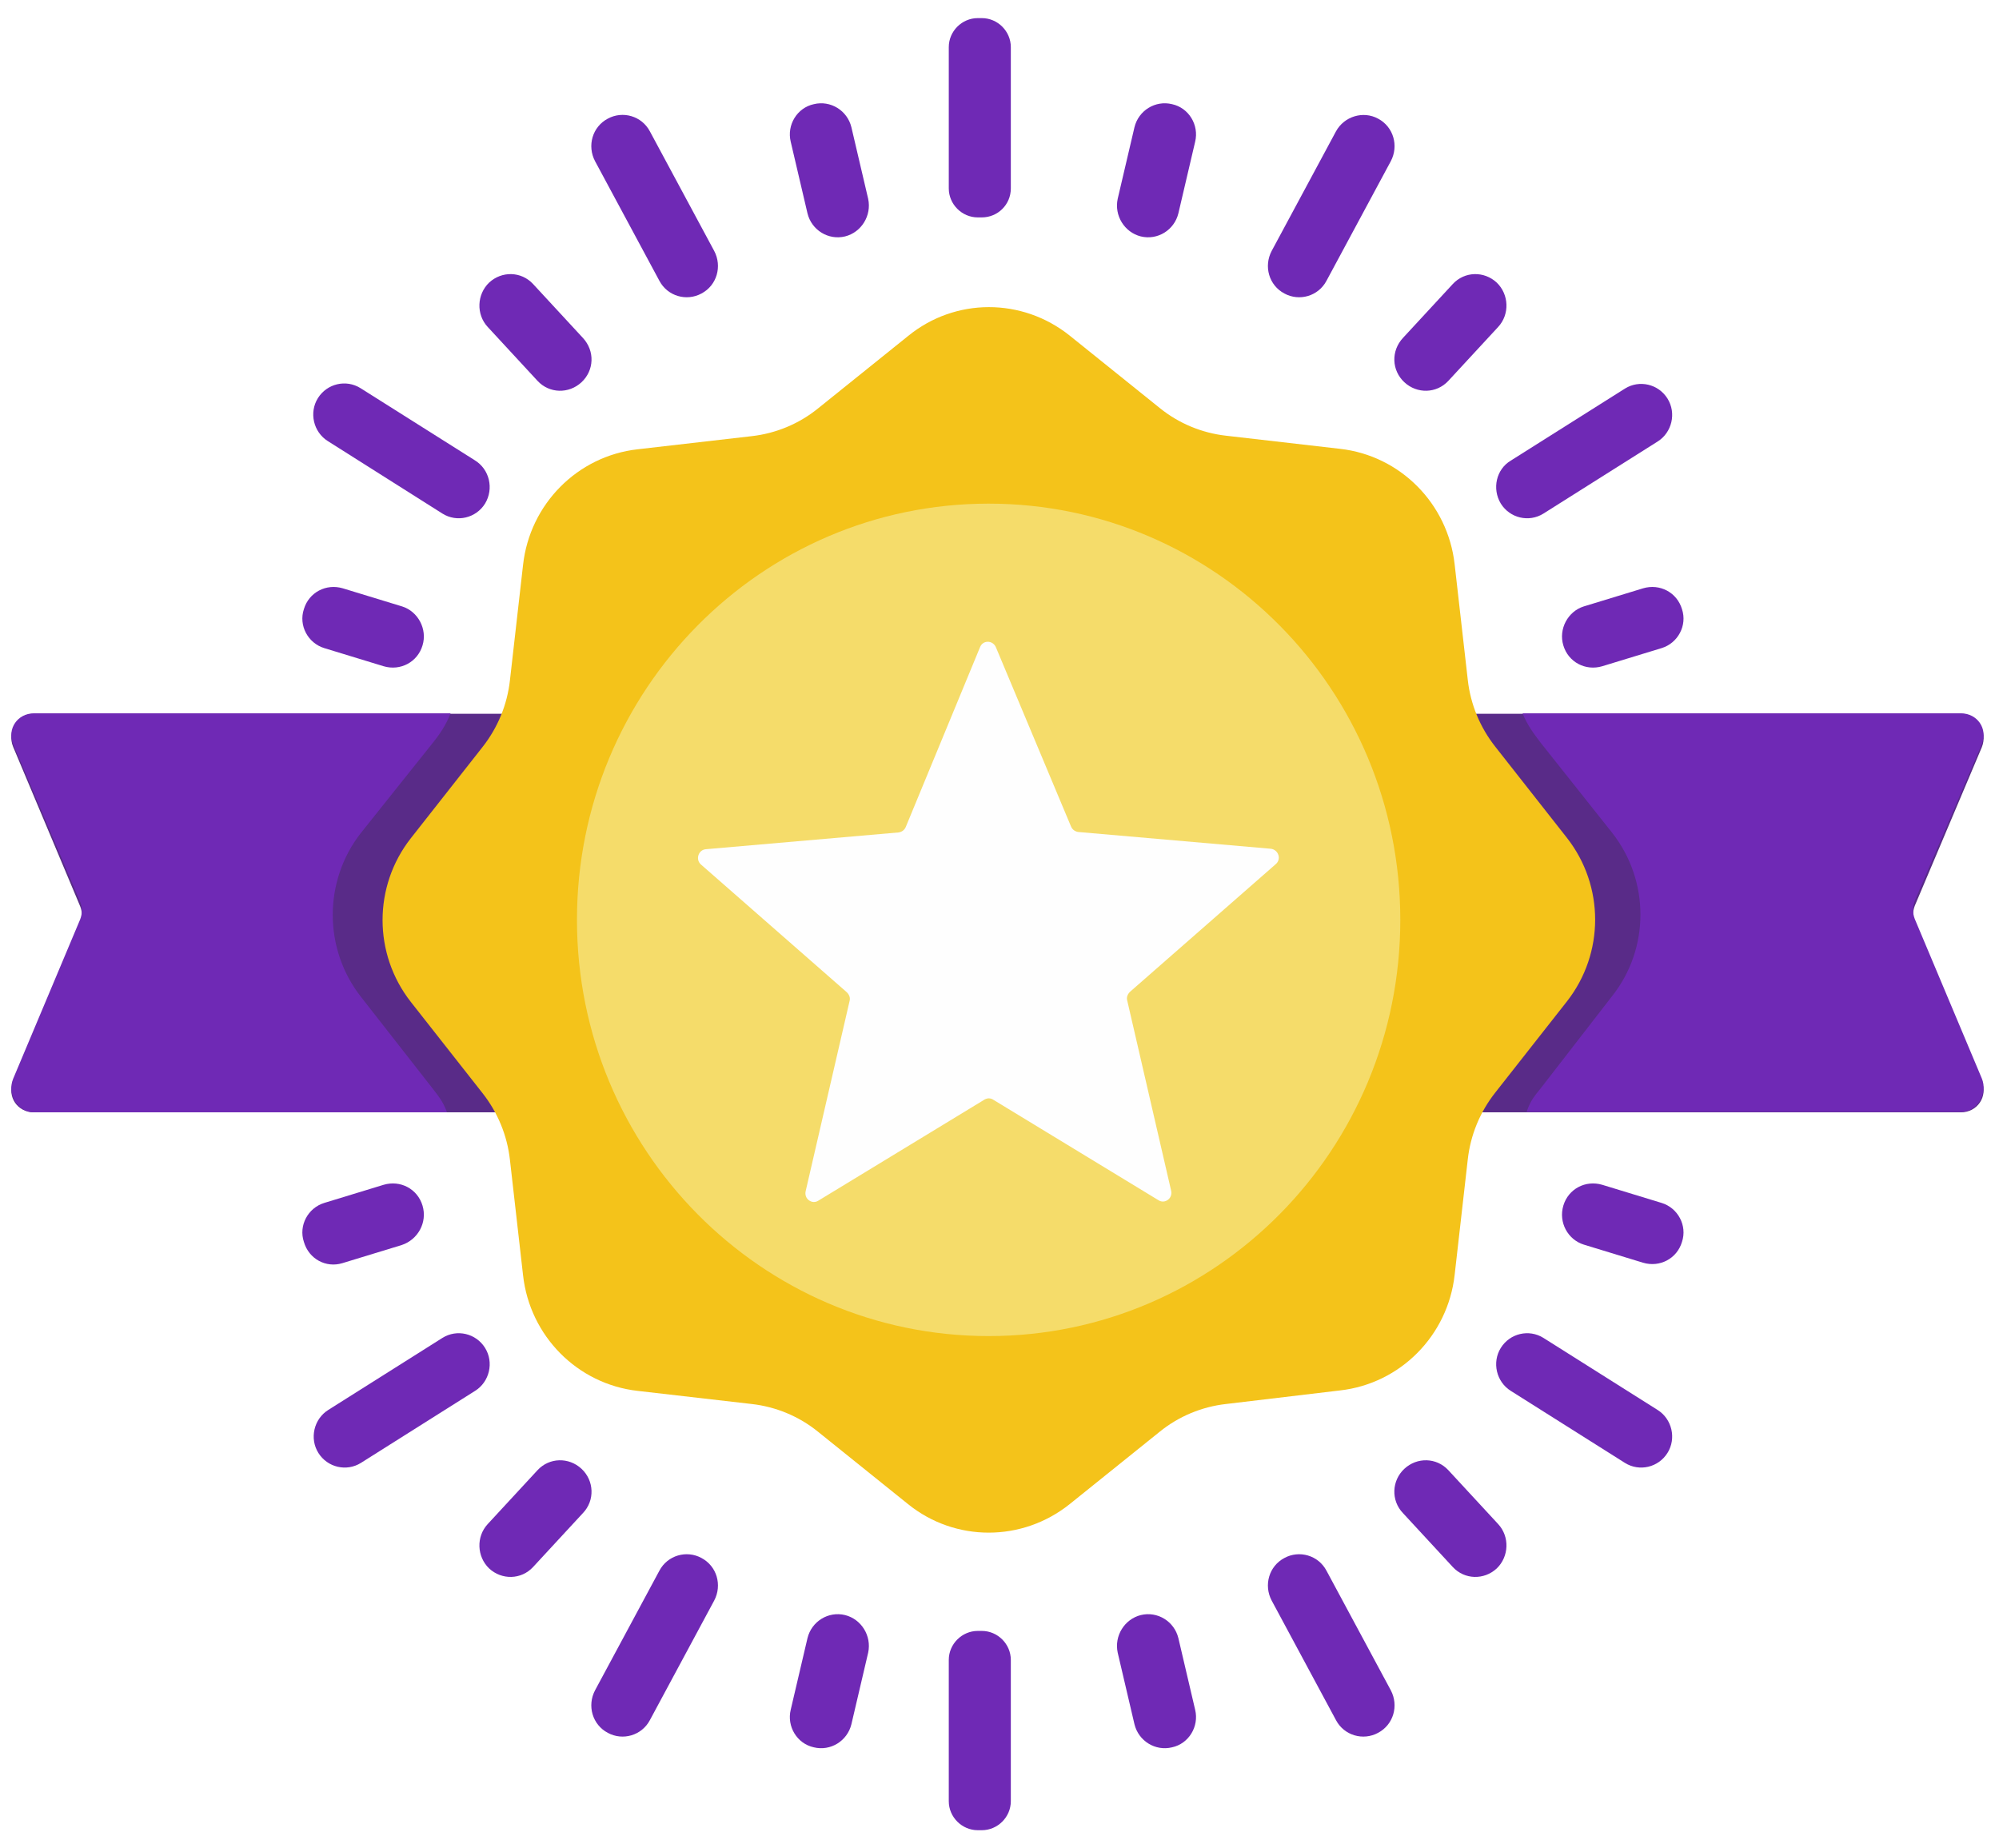
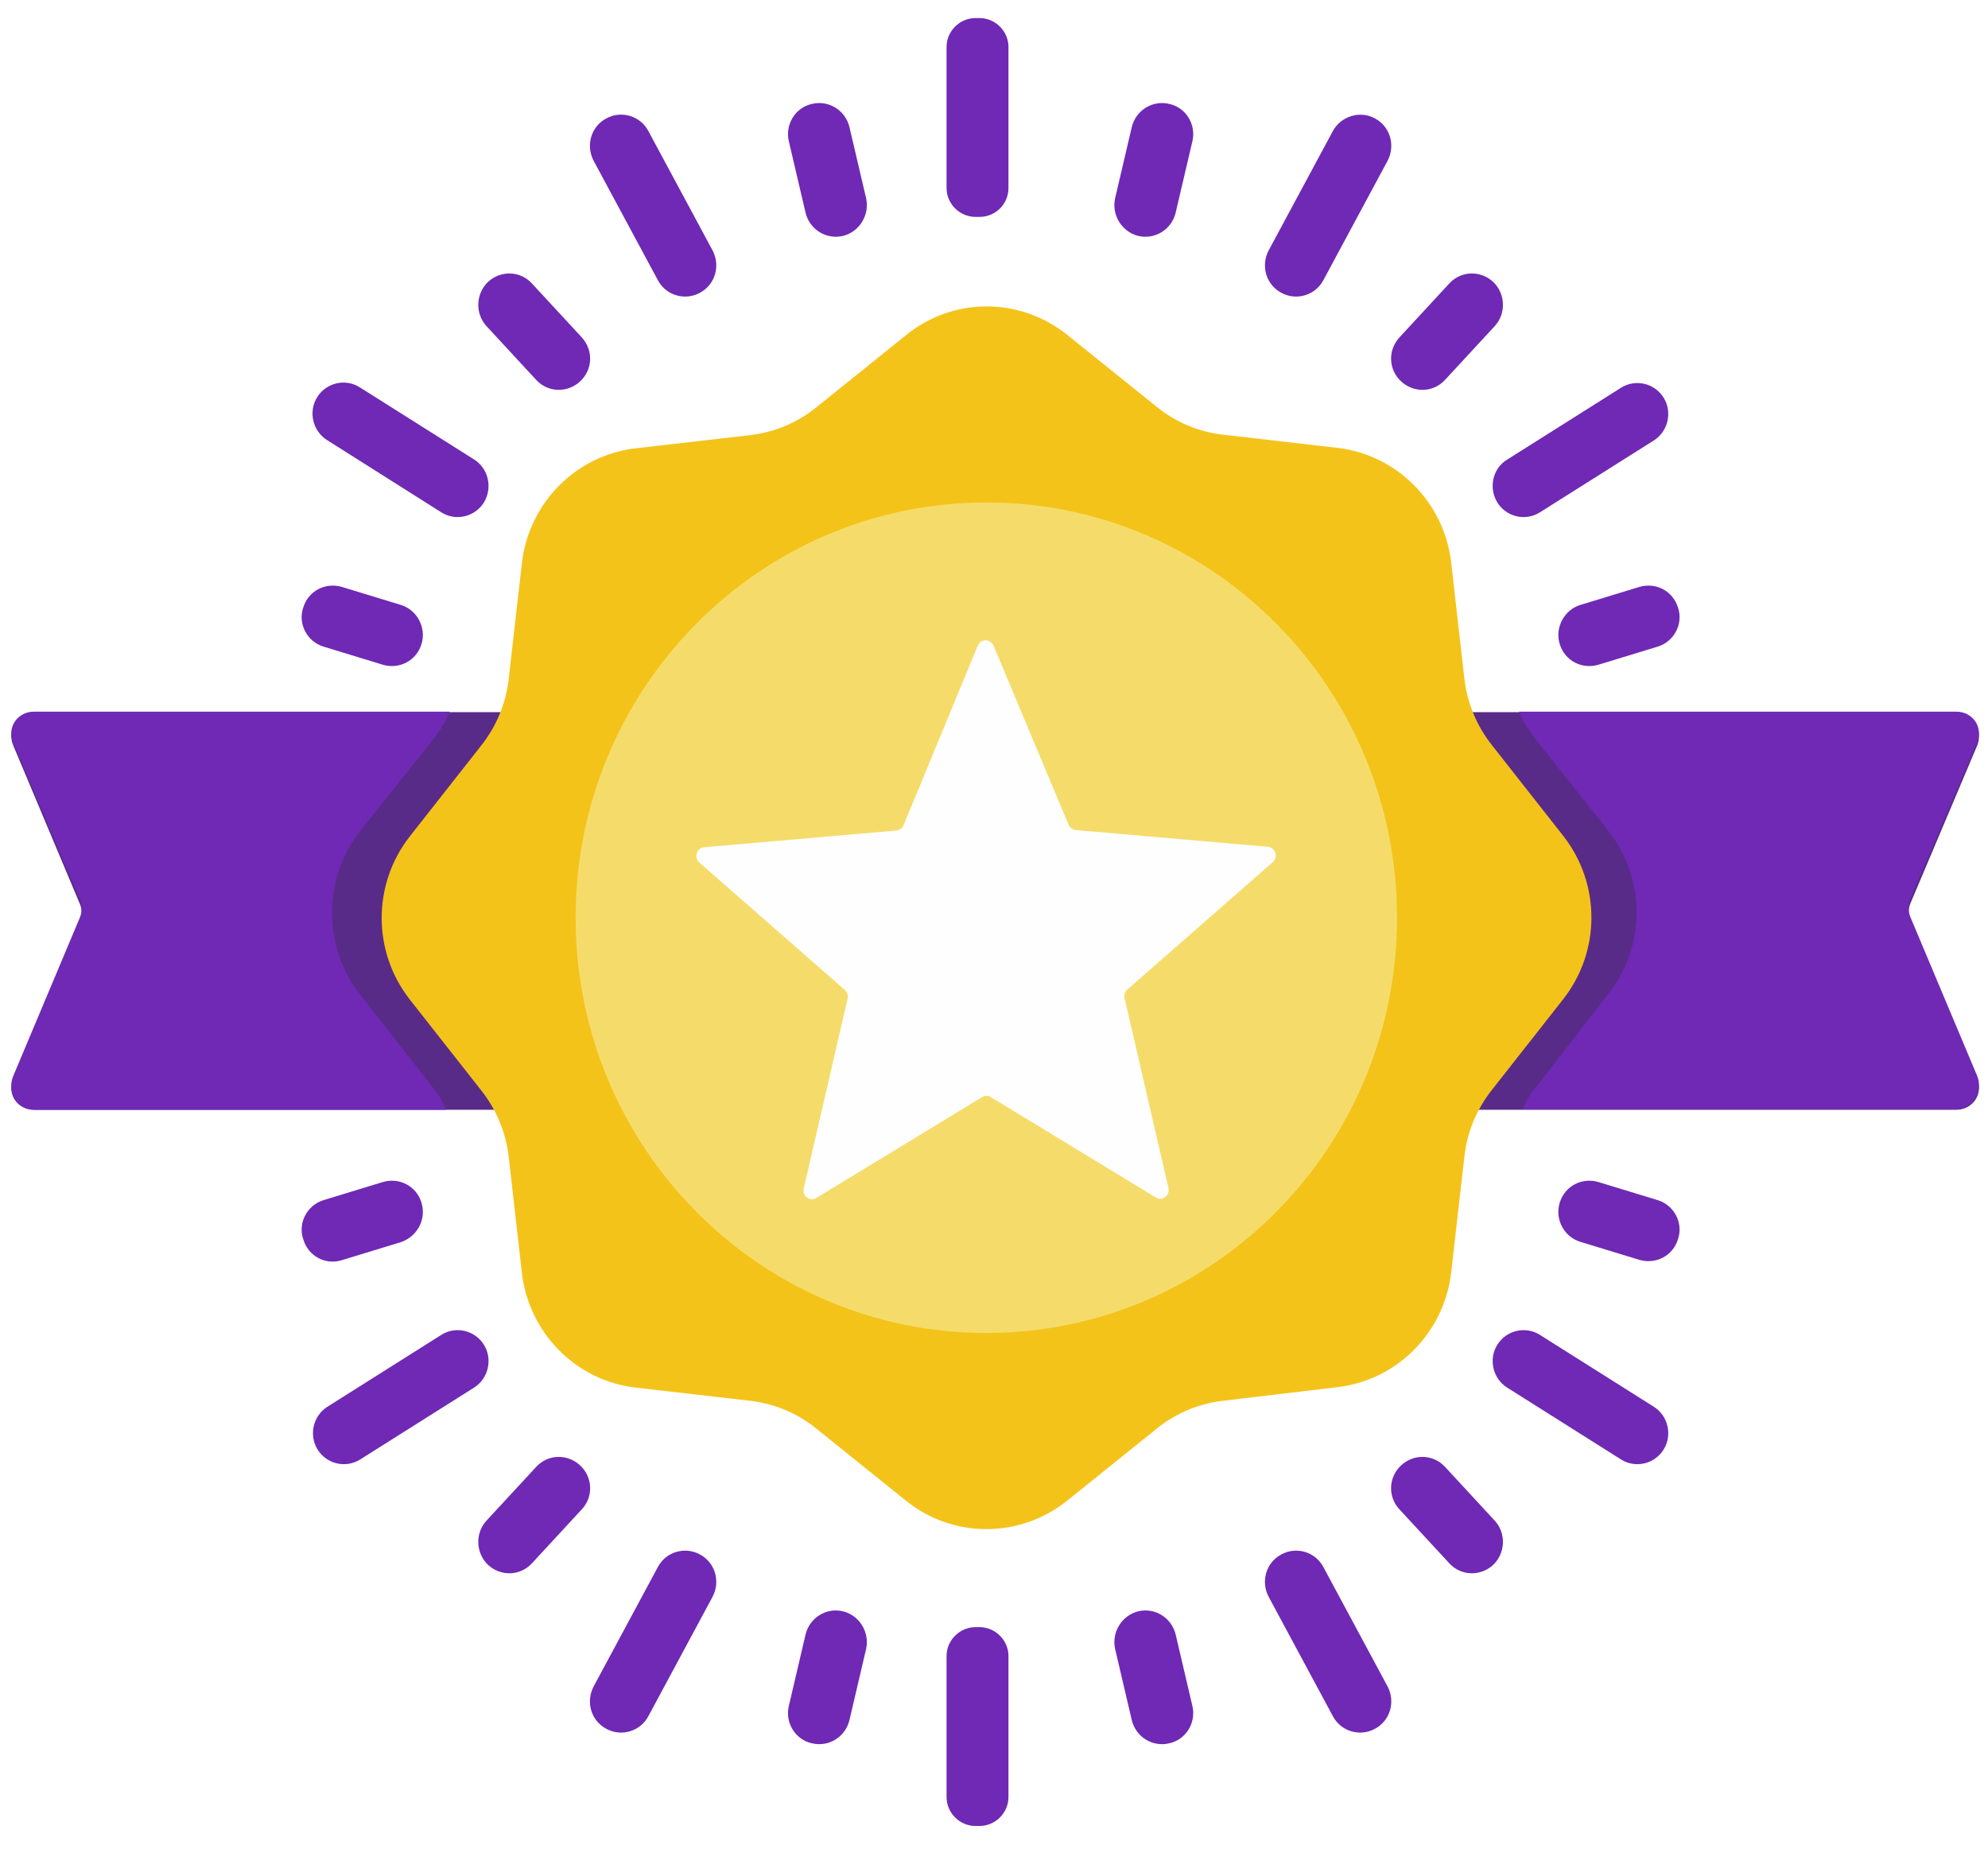
- <svg xmlns="http://www.w3.org/2000/svg" version="1.1" id="Layer_1" x="0px" y="0px" viewBox="0 0 44.14 40.79" style="enable-background:new 0 0 44.14 40.79;" xml:space="preserve">
-   <style type="text/css">
- 	.st0{fill:#592B88;}
- 	.st1{fill:#6F29B5;}
- 	.st2{fill:#F4C31A;}
- 	.st3{fill:#F5DC6A;}
- 	.st4{fill:#FEFEFE;}
- </style>
-   <g>
-     <path class="st0" d="M43.3,24.56H0.75c-0.36,0-0.6-0.34-0.46-0.68l1.48-3.48c0.05-0.13,0.05-0.27,0-0.39l-1.48-3.52   c-0.14-0.34,0.1-0.73,0.46-0.73H43.3c0.36,0,0.6,0.4,0.46,0.74L42.28,20c-0.05,0.13-0.05,0.28,0,0.41l1.48,3.47   C43.9,24.21,43.66,24.56,43.3,24.56z" />
-     <g>
-       <path class="st1" d="M9.55,24.03l-1.58-2.02c-0.83-1.06-0.83-2.56,0-3.62l1.58-1.98c0.17-0.21,0.3-0.41,0.4-0.66h-9.2    c-0.36,0-0.6,0.34-0.46,0.68l1.48,3.48c0.05,0.13,0.05,0.26,0,0.39l-1.48,3.52c-0.14,0.34,0.1,0.74,0.46,0.74h9.12    C9.78,24.31,9.67,24.19,9.55,24.03z" />
-       <path class="st1" d="M42.28,20.29c-0.05-0.13-0.05-0.27,0-0.4l1.48-3.46c0.14-0.34-0.1-0.68-0.46-0.68h-9.68    c0.1,0.25,0.24,0.44,0.4,0.65l1.58,1.99c0.83,1.06,0.83,2.55,0,3.6l-1.58,2.04c-0.12,0.15-0.23,0.27-0.31,0.52h9.59    c0.36,0,0.6-0.41,0.46-0.74L42.28,20.29z" />
-     </g>
-     <path class="st2" d="M23.62,7.41l1.99,1.6c0.42,0.34,0.93,0.55,1.46,0.61l2.52,0.29c1.33,0.15,2.38,1.21,2.53,2.55l0.29,2.55   c0.06,0.54,0.27,1.05,0.61,1.48l1.58,2.01c0.83,1.06,0.83,2.55,0,3.61l-1.58,2.01c-0.34,0.43-0.55,0.94-0.61,1.48l-0.29,2.55   c-0.15,1.34-1.2,2.4-2.53,2.55L27.07,31c-0.53,0.06-1.04,0.27-1.46,0.61l-1.99,1.6c-1.05,0.84-2.53,0.84-3.57,0l-1.99-1.6   c-0.42-0.34-0.93-0.55-1.46-0.61l-2.52-0.29c-1.33-0.15-2.38-1.21-2.53-2.55l-0.29-2.55c-0.06-0.54-0.27-1.05-0.61-1.48l-1.58-2.01   c-0.83-1.06-0.83-2.55,0-3.61l1.58-2.01c0.34-0.43,0.55-0.94,0.61-1.48l0.29-2.55c0.15-1.34,1.2-2.4,2.53-2.55l2.52-0.29   c0.53-0.06,1.04-0.27,1.46-0.61l1.99-1.6C21.09,6.57,22.57,6.57,23.62,7.41z" />
-     <ellipse class="st3" cx="21.83" cy="20.31" rx="9.09" ry="9.19" />
-     <path class="st4" d="M21.93,24.28l3.65,2.22c0.14,0.09,0.32-0.04,0.28-0.21l-0.97-4.2c-0.02-0.07,0.01-0.14,0.06-0.19l3.22-2.82   c0.13-0.11,0.06-0.32-0.11-0.34l-4.25-0.37c-0.07-0.01-0.13-0.05-0.16-0.12l-1.66-3.96c-0.07-0.16-0.29-0.16-0.35,0L20,18.26   c-0.03,0.07-0.09,0.11-0.16,0.12l-4.25,0.37c-0.17,0.01-0.24,0.23-0.11,0.34l3.22,2.82c0.05,0.05,0.08,0.12,0.06,0.19l-0.97,4.2   c-0.04,0.17,0.14,0.3,0.28,0.21l3.65-2.22C21.79,24.24,21.87,24.24,21.93,24.28z" />
-     <g>
-       <path class="st1" d="M21.68,4.8h-0.09c-0.35,0-0.64-0.29-0.64-0.64V1.04c0-0.35,0.29-0.64,0.64-0.64h0.09    c0.35,0,0.64,0.29,0.64,0.64v3.12C22.32,4.52,22.03,4.8,21.68,4.8z" />
-       <path class="st1" d="M9.33,14.25L9.33,14.25c-0.11,0.37-0.49,0.57-0.86,0.46l-1.31-0.4c-0.36-0.11-0.57-0.5-0.45-0.86l0,0    c0.11-0.37,0.49-0.57,0.86-0.46l1.31,0.4C9.23,13.5,9.44,13.89,9.33,14.25z" />
-       <path class="st1" d="M10.71,11.12L10.71,11.12c-0.2,0.32-0.62,0.42-0.94,0.22L7.24,9.74c-0.32-0.2-0.42-0.63-0.22-0.95l0,0    c0.2-0.32,0.62-0.42,0.94-0.22l2.52,1.59C10.81,10.36,10.91,10.79,10.71,11.12z" />
-       <path class="st1" d="M12.84,8.44L12.84,8.44c-0.28,0.26-0.71,0.25-0.97-0.03l-1.1-1.19c-0.26-0.28-0.24-0.72,0.03-0.98l0,0    c0.28-0.26,0.71-0.25,0.97,0.03l1.1,1.19C13.14,7.75,13.12,8.18,12.84,8.44z" />
-       <path class="st1" d="M15.49,6.48L15.49,6.48c-0.33,0.18-0.75,0.06-0.93-0.28l-1.42-2.64c-0.18-0.34-0.06-0.76,0.28-0.94l0,0    c0.33-0.18,0.75-0.06,0.93,0.28l1.42,2.64C15.95,5.88,15.83,6.3,15.49,6.48z" />
-       <path class="st1" d="M18.66,5.22L18.66,5.22c-0.37,0.09-0.74-0.14-0.83-0.51l-0.37-1.58c-0.09-0.37,0.14-0.75,0.51-0.83l0,0    c0.37-0.09,0.74,0.14,0.83,0.51l0.37,1.58C19.25,4.76,19.02,5.13,18.66,5.22z" />
-       <path class="st1" d="M34.52,14.25L34.52,14.25c0.11,0.37,0.49,0.57,0.86,0.46l1.31-0.4c0.36-0.11,0.57-0.5,0.45-0.86v0    c-0.11-0.37-0.49-0.57-0.86-0.46l-1.31,0.4C34.62,13.5,34.41,13.89,34.52,14.25z" />
-       <path class="st1" d="M33.14,11.12L33.14,11.12c0.2,0.32,0.62,0.42,0.94,0.22l2.52-1.59c0.32-0.2,0.42-0.63,0.22-0.95l0,0    c-0.2-0.32-0.62-0.42-0.94-0.22l-2.52,1.59C33.04,10.36,32.94,10.79,33.14,11.12z" />
-       <path class="st1" d="M31.01,8.44L31.01,8.44c0.28,0.26,0.71,0.25,0.97-0.03l1.1-1.19c0.26-0.28,0.24-0.72-0.03-0.98v0    c-0.28-0.26-0.71-0.25-0.97,0.03l-1.1,1.19C30.71,7.75,30.73,8.18,31.01,8.44z" />
-       <path class="st1" d="M28.36,6.48L28.36,6.48c0.33,0.18,0.75,0.06,0.93-0.28l1.42-2.64c0.18-0.34,0.06-0.76-0.28-0.94l0,0    C30.1,2.44,29.68,2.57,29.5,2.9l-1.42,2.64C27.9,5.88,28.02,6.3,28.36,6.48z" />
-       <path class="st1" d="M25.19,5.22L25.19,5.22c0.37,0.09,0.74-0.14,0.83-0.51l0.37-1.58c0.09-0.37-0.14-0.75-0.51-0.83v0    c-0.37-0.09-0.74,0.14-0.83,0.51l-0.37,1.58C24.6,4.76,24.83,5.13,25.19,5.22z" />
-     </g>
-     <g>
-       <path class="st1" d="M21.68,36.01h-0.09c-0.35,0-0.64,0.29-0.64,0.64v3.12c0,0.35,0.29,0.64,0.64,0.64h0.09    c0.35,0,0.64-0.29,0.64-0.64v-3.12C22.32,36.3,22.03,36.01,21.68,36.01z" />
-       <path class="st1" d="M9.33,26.62L9.33,26.62c-0.11-0.37-0.49-0.57-0.86-0.46l-1.31,0.4c-0.36,0.11-0.57,0.5-0.45,0.86l0,0    C6.82,27.8,7.2,28,7.56,27.89l1.31-0.4C9.23,27.37,9.44,26.99,9.33,26.62z" />
-       <path class="st1" d="M10.71,29.76L10.71,29.76c-0.2-0.32-0.62-0.42-0.94-0.22l-2.52,1.59c-0.32,0.2-0.42,0.63-0.22,0.95l0,0    c0.2,0.32,0.62,0.42,0.94,0.22l2.52-1.59C10.81,30.51,10.91,30.08,10.71,29.76z" />
-       <path class="st1" d="M12.84,32.43L12.84,32.43c-0.28-0.26-0.71-0.25-0.97,0.03l-1.1,1.19c-0.26,0.28-0.24,0.72,0.03,0.98l0,0    c0.28,0.26,0.71,0.25,0.97-0.03l1.1-1.19C13.14,33.13,13.12,32.69,12.84,32.43z" />
-       <path class="st1" d="M15.49,34.4L15.49,34.4c-0.33-0.18-0.75-0.06-0.93,0.28l-1.42,2.64c-0.18,0.34-0.06,0.76,0.28,0.94h0    c0.33,0.18,0.75,0.06,0.93-0.28l1.42-2.64C15.95,35,15.83,34.58,15.49,34.4z" />
-       <path class="st1" d="M18.66,35.66L18.66,35.66c-0.37-0.09-0.74,0.14-0.83,0.51l-0.37,1.58c-0.09,0.37,0.14,0.75,0.51,0.83h0    c0.37,0.09,0.74-0.14,0.83-0.51l0.37-1.58C19.25,36.12,19.02,35.75,18.66,35.66z" />
-       <path class="st1" d="M34.52,26.62L34.52,26.62c0.11-0.37,0.49-0.57,0.86-0.46l1.31,0.4c0.36,0.11,0.57,0.5,0.45,0.86v0    c-0.11,0.37-0.49,0.57-0.86,0.46l-1.31-0.4C34.62,27.37,34.41,26.99,34.52,26.62z" />
-       <path class="st1" d="M33.14,29.76L33.14,29.76c0.2-0.32,0.62-0.42,0.94-0.22l2.52,1.59c0.32,0.2,0.42,0.63,0.22,0.95l0,0    c-0.2,0.32-0.62,0.42-0.94,0.22l-2.52-1.59C33.04,30.51,32.94,30.08,33.14,29.76z" />
-       <path class="st1" d="M31.01,32.43L31.01,32.43c0.28-0.26,0.71-0.25,0.97,0.03l1.1,1.19c0.26,0.28,0.24,0.72-0.03,0.98v0    c-0.28,0.26-0.71,0.25-0.97-0.03l-1.1-1.19C30.71,33.13,30.73,32.69,31.01,32.43z" />
-       <path class="st1" d="M28.36,34.4L28.36,34.4c0.33-0.18,0.75-0.06,0.93,0.28l1.42,2.64c0.18,0.34,0.06,0.76-0.28,0.94l0,0    c-0.33,0.18-0.75,0.06-0.93-0.28l-1.42-2.64C27.9,35,28.02,34.58,28.36,34.4z" />
-       <path class="st1" d="M25.19,35.66L25.19,35.66c0.37-0.09,0.74,0.14,0.83,0.51l0.37,1.58c0.09,0.37-0.14,0.75-0.51,0.83l0,0    c-0.37,0.09-0.74-0.14-0.83-0.51l-0.37-1.58C24.6,36.12,24.83,35.75,25.19,35.66z" />
+ <svg xmlns="http://www.w3.org/2000/svg" width="44px" height="41px" viewBox="0 0 44 41" version="1.1">
+   <defs />
+   <g id="Page-1" stroke="none" stroke-width="1" fill="none" fill-rule="evenodd">
+     <g id="Premium1" fill-rule="nonzero">
+       <path d="M43.3,24.56 L0.75,24.56 C0.39,24.56 0.15,24.22 0.29,23.88 L1.77,20.4 C1.82,20.27 1.82,20.13 1.77,20.01 L0.29,16.49 C0.15,16.15 0.39,15.76 0.75,15.76 L43.3,15.76 C43.66,15.76 43.9,16.16 43.76,16.5 L42.28,20 C42.23,20.13 42.23,20.28 42.28,20.41 L43.76,23.88 C43.9,24.21 43.66,24.56 43.3,24.56 Z" id="Shape" fill="#592B88" />
+       <g id="Group" transform="translate(0, 15)" fill="#6F29B5">
+         <path d="M9.55,9.03 L7.97,7.01 C7.14,5.95 7.14,4.45 7.97,3.39 L9.55,1.41 C9.72,1.2 9.85,1 9.95,0.75 L0.75,0.75 C0.39,0.75 0.15,1.09 0.29,1.43 L1.77,4.91 C1.82,5.04 1.82,5.17 1.77,5.3 L0.29,8.82 C0.15,9.16 0.39,9.56 0.75,9.56 L9.87,9.56 C9.78,9.31 9.67,9.19 9.55,9.03 Z" id="Shape" />
+         <path d="M42.28,5.29 C42.23,5.16 42.23,5.02 42.28,4.89 L43.76,1.43 C43.9,1.09 43.66,0.75 43.3,0.75 L33.62,0.75 C33.72,1 33.86,1.19 34.02,1.4 L35.6,3.39 C36.43,4.45 36.43,5.94 35.6,6.99 L34.02,9.03 C33.9,9.18 33.79,9.3 33.71,9.55 L43.3,9.55 C43.66,9.55 43.9,9.14 43.76,8.81 L42.28,5.29 Z" id="Shape" />
+       </g>
+       <path d="M23.62,7.41 L25.61,9.01 C26.03,9.35 26.54,9.56 27.07,9.62 L29.59,9.91 C30.92,10.06 31.97,11.12 32.12,12.46 L32.41,15.01 C32.47,15.55 32.68,16.06 33.02,16.49 L34.6,18.5 C35.43,19.56 35.43,21.05 34.6,22.11 L33.02,24.12 C32.68,24.55 32.47,25.06 32.41,25.6 L32.12,28.15 C31.97,29.49 30.92,30.55 29.59,30.7 L27.07,31 C26.54,31.06 26.03,31.27 25.61,31.61 L23.62,33.21 C22.57,34.05 21.09,34.05 20.05,33.21 L18.06,31.61 C17.64,31.27 17.13,31.06 16.6,31 L14.08,30.71 C12.75,30.56 11.7,29.5 11.55,28.16 L11.26,25.61 C11.2,25.07 10.99,24.56 10.65,24.13 L9.07,22.12 C8.24,21.06 8.24,19.57 9.07,18.51 L10.65,16.5 C10.99,16.07 11.2,15.56 11.26,15.02 L11.55,12.47 C11.7,11.13 12.75,10.07 14.08,9.92 L16.6,9.63 C17.13,9.57 17.64,9.36 18.06,9.02 L20.05,7.42 C21.09,6.57 22.57,6.57 23.62,7.41 Z" id="Shape" fill="#F4C31A" />
+       <ellipse id="Oval" fill="#F5DC6A" cx="21.83" cy="20.31" rx="9.09" ry="9.19" />
+       <path d="M21.93,24.28 L25.58,26.5 C25.72,26.59 25.9,26.46 25.86,26.29 L24.89,22.09 C24.87,22.02 24.9,21.95 24.95,21.9 L28.17,19.08 C28.3,18.97 28.23,18.76 28.06,18.74 L23.81,18.37 C23.74,18.36 23.68,18.32 23.65,18.25 L21.99,14.29 C21.92,14.13 21.7,14.13 21.64,14.29 L20,18.26 C19.97,18.33 19.91,18.37 19.84,18.38 L15.59,18.75 C15.42,18.76 15.35,18.98 15.48,19.09 L18.7,21.91 C18.75,21.96 18.78,22.03 18.76,22.1 L17.79,26.3 C17.75,26.47 17.93,26.6 18.07,26.51 L21.72,24.29 C21.79,24.24 21.87,24.24 21.93,24.28 Z" id="Shape" fill="#FEFEFE" />
+       <g id="Group" transform="translate(6, 0)" fill="#6F29B5">
+         <path d="M15.68,4.8 L15.59,4.8 C15.24,4.8 14.95,4.51 14.95,4.16 L14.95,1.04 C14.95,0.69 15.24,0.4 15.59,0.4 L15.68,0.4 C16.03,0.4 16.32,0.69 16.32,1.04 L16.32,4.16 C16.32,4.52 16.03,4.8 15.68,4.8 Z" id="Shape" />
+         <path d="M3.33,14.25 L3.33,14.25 C3.22,14.62 2.84,14.82 2.47,14.71 L1.16,14.31 C0.8,14.2 0.59,13.81 0.71,13.45 L0.71,13.45 C0.82,13.08 1.2,12.88 1.57,12.99 L2.88,13.39 C3.23,13.5 3.44,13.89 3.33,14.25 Z" id="Shape" />
+         <path d="M4.71,11.12 L4.71,11.12 C4.51,11.44 4.09,11.54 3.77,11.34 L1.24,9.74 C0.92,9.54 0.82,9.11 1.02,8.79 L1.02,8.79 C1.22,8.47 1.64,8.37 1.96,8.57 L4.48,10.16 C4.81,10.36 4.91,10.79 4.71,11.12 Z" id="Shape" />
+         <path d="M6.84,8.44 L6.84,8.44 C6.56,8.7 6.13,8.69 5.87,8.41 L4.77,7.22 C4.51,6.94 4.53,6.5 4.8,6.24 L4.8,6.24 C5.08,5.98 5.51,5.99 5.77,6.27 L6.87,7.46 C7.14,7.75 7.12,8.18 6.84,8.44 Z" id="Shape" />
+         <path d="M9.49,6.48 L9.49,6.48 C9.16,6.66 8.74,6.54 8.56,6.2 L7.14,3.56 C6.96,3.22 7.08,2.8 7.42,2.62 L7.42,2.62 C7.75,2.44 8.17,2.56 8.35,2.9 L9.77,5.54 C9.95,5.88 9.83,6.3 9.49,6.48 Z" id="Shape" />
+         <path d="M12.66,5.22 L12.66,5.22 C12.29,5.31 11.92,5.08 11.83,4.71 L11.46,3.13 C11.37,2.76 11.6,2.38 11.97,2.3 L11.97,2.3 C12.34,2.21 12.71,2.44 12.8,2.81 L13.17,4.39 C13.25,4.76 13.02,5.13 12.66,5.22 Z" id="Shape" />
+         <path d="M28.52,14.25 L28.52,14.25 C28.63,14.62 29.01,14.82 29.38,14.71 L30.69,14.31 C31.05,14.2 31.26,13.81 31.14,13.45 L31.14,13.45 C31.03,13.08 30.65,12.88 30.28,12.99 L28.97,13.39 C28.62,13.5 28.41,13.89 28.52,14.25 Z" id="Shape" />
+         <path d="M27.14,11.12 L27.14,11.12 C27.34,11.44 27.76,11.54 28.08,11.34 L30.6,9.75 C30.92,9.55 31.02,9.12 30.82,8.8 L30.82,8.8 C30.62,8.48 30.2,8.38 29.88,8.58 L27.36,10.17 C27.04,10.36 26.94,10.79 27.14,11.12 Z" id="Shape" />
+         <path d="M25.01,8.44 L25.01,8.44 C25.29,8.7 25.72,8.69 25.98,8.41 L27.08,7.22 C27.34,6.94 27.32,6.5 27.05,6.24 L27.05,6.24 C26.77,5.98 26.34,5.99 26.08,6.27 L24.98,7.46 C24.71,7.75 24.73,8.18 25.01,8.44 Z" id="Shape" />
+         <path d="M22.36,6.48 L22.36,6.48 C22.69,6.66 23.11,6.54 23.29,6.2 L24.71,3.56 C24.89,3.22 24.77,2.8 24.43,2.62 L24.43,2.62 C24.1,2.44 23.68,2.57 23.5,2.9 L22.08,5.54 C21.9,5.88 22.02,6.3 22.36,6.48 Z" id="Shape" />
+         <path d="M19.19,5.22 L19.19,5.22 C19.56,5.31 19.93,5.08 20.02,4.71 L20.39,3.13 C20.48,2.76 20.25,2.38 19.88,2.3 L19.88,2.3 C19.51,2.21 19.14,2.44 19.05,2.81 L18.68,4.39 C18.6,4.76 18.83,5.13 19.19,5.22 Z" id="Shape" />
+       </g>
+       <g id="Group" transform="translate(6, 26)" fill="#6F29B5">
+         <path d="M15.68,10.01 L15.59,10.01 C15.24,10.01 14.95,10.3 14.95,10.65 L14.95,13.77 C14.95,14.12 15.24,14.41 15.59,14.41 L15.68,14.41 C16.03,14.41 16.32,14.12 16.32,13.77 L16.32,10.65 C16.32,10.3 16.03,10.01 15.68,10.01 Z" id="Shape" />
+         <path d="M3.33,0.62 L3.33,0.62 C3.22,0.25 2.84,0.05 2.47,0.16 L1.16,0.56 C0.8,0.67 0.59,1.06 0.71,1.42 L0.71,1.42 C0.82,1.8 1.2,2 1.56,1.89 L2.87,1.49 C3.23,1.37 3.44,0.99 3.33,0.62 Z" id="Shape" />
+         <path d="M4.71,3.76 L4.71,3.76 C4.51,3.44 4.09,3.34 3.77,3.54 L1.25,5.13 C0.93,5.33 0.83,5.76 1.03,6.08 L1.03,6.08 C1.23,6.4 1.65,6.5 1.97,6.3 L4.49,4.71 C4.81,4.51 4.91,4.08 4.71,3.76 Z" id="Shape" />
+         <path d="M6.84,6.43 L6.84,6.43 C6.56,6.17 6.13,6.18 5.87,6.46 L4.77,7.65 C4.51,7.93 4.53,8.37 4.8,8.63 L4.8,8.63 C5.08,8.89 5.51,8.88 5.77,8.6 L6.87,7.41 C7.14,7.13 7.12,6.69 6.84,6.43 Z" id="Shape" />
+         <path d="M9.49,8.4 L9.49,8.4 C9.16,8.22 8.74,8.34 8.56,8.68 L7.14,11.32 C6.96,11.66 7.08,12.08 7.42,12.26 L7.42,12.26 C7.75,12.44 8.17,12.32 8.35,11.98 L9.77,9.34 C9.95,9 9.83,8.58 9.49,8.4 Z" id="Shape" />
+         <path d="M12.66,9.66 L12.66,9.66 C12.29,9.57 11.92,9.8 11.83,10.17 L11.46,11.75 C11.37,12.12 11.6,12.5 11.97,12.58 L11.97,12.58 C12.34,12.67 12.71,12.44 12.8,12.07 L13.17,10.49 C13.25,10.12 13.02,9.75 12.66,9.66 Z" id="Shape" />
+         <path d="M28.52,0.62 L28.52,0.62 C28.63,0.25 29.01,0.05 29.38,0.16 L30.69,0.56 C31.05,0.67 31.26,1.06 31.14,1.42 L31.14,1.42 C31.03,1.79 30.65,1.99 30.28,1.88 L28.97,1.48 C28.62,1.37 28.41,0.99 28.52,0.62 Z" id="Shape" />
+         <path d="M27.14,3.76 L27.14,3.76 C27.34,3.44 27.76,3.34 28.08,3.54 L30.6,5.13 C30.92,5.33 31.02,5.76 30.82,6.08 L30.82,6.08 C30.62,6.4 30.2,6.5 29.88,6.3 L27.36,4.71 C27.04,4.51 26.94,4.08 27.14,3.76 Z" id="Shape" />
+         <path d="M25.01,6.43 L25.01,6.43 C25.29,6.17 25.72,6.18 25.98,6.46 L27.08,7.65 C27.34,7.93 27.32,8.37 27.05,8.63 L27.05,8.63 C26.77,8.89 26.34,8.88 26.08,8.6 L24.98,7.41 C24.71,7.13 24.73,6.69 25.01,6.43 Z" id="Shape" />
+         <path d="M22.36,8.4 L22.36,8.4 C22.69,8.22 23.11,8.34 23.29,8.68 L24.71,11.32 C24.89,11.66 24.77,12.08 24.43,12.26 L24.43,12.26 C24.1,12.44 23.68,12.32 23.5,11.98 L22.08,9.34 C21.9,9 22.02,8.58 22.36,8.4 Z" id="Shape" />
+         <path d="M19.19,9.66 L19.19,9.66 C19.56,9.57 19.93,9.8 20.02,10.17 L20.39,11.75 C20.48,12.12 20.25,12.5 19.88,12.58 L19.88,12.58 C19.51,12.67 19.14,12.44 19.05,12.07 L18.68,10.49 C18.6,10.12 18.83,9.75 19.19,9.66 Z" id="Shape" />
+       </g>
    </g>
  </g>
</svg>
